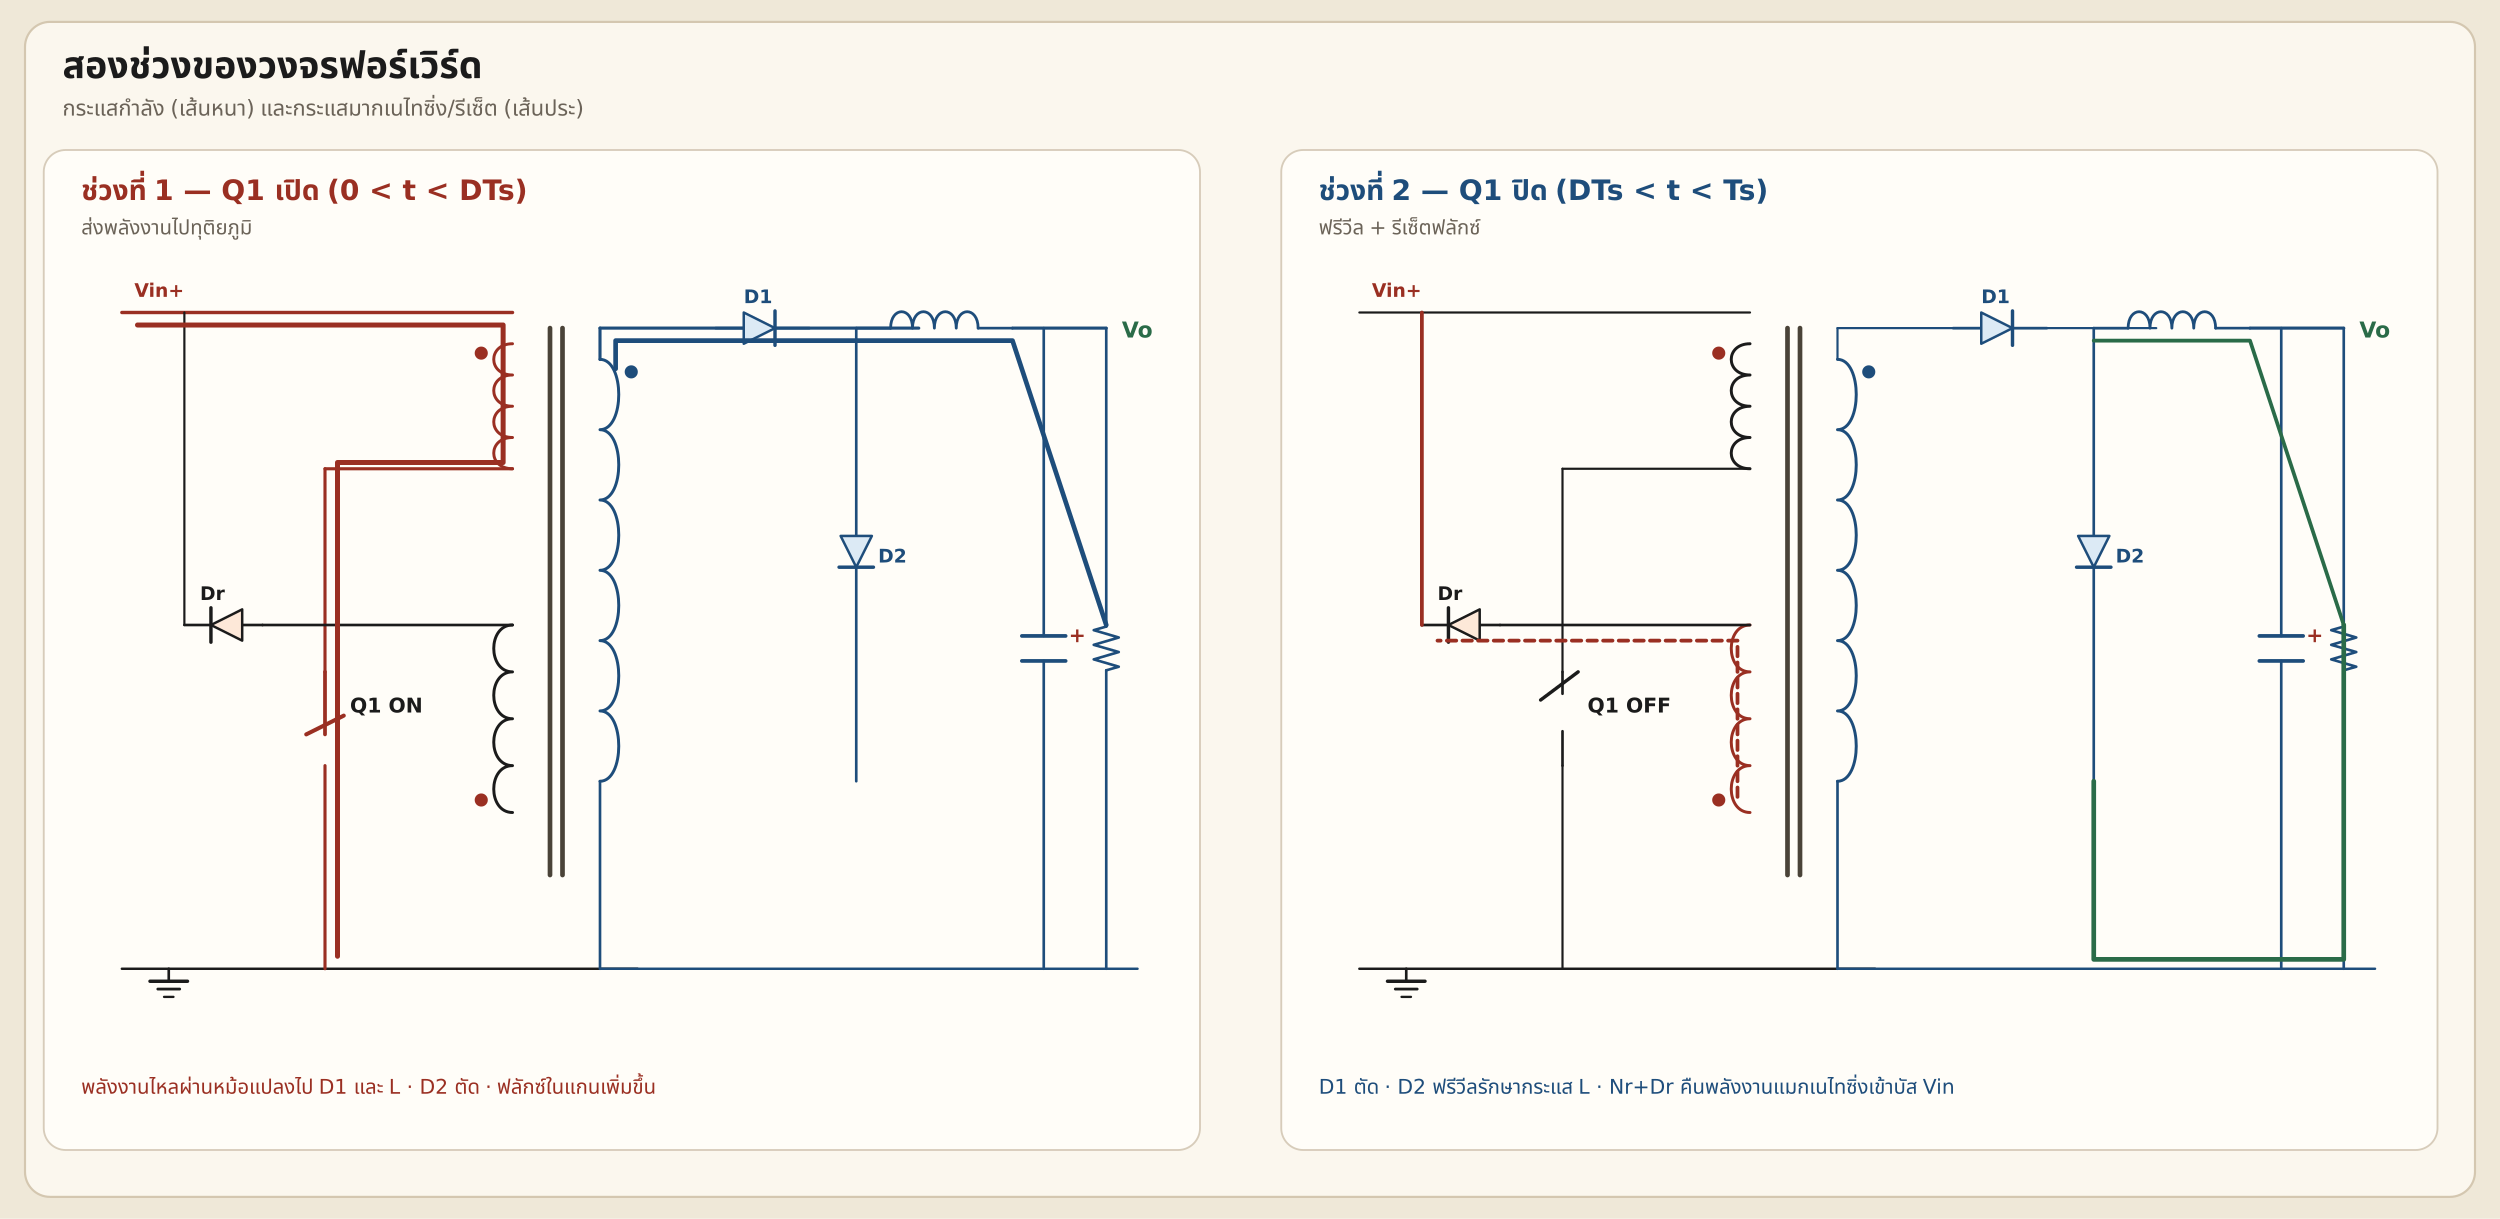
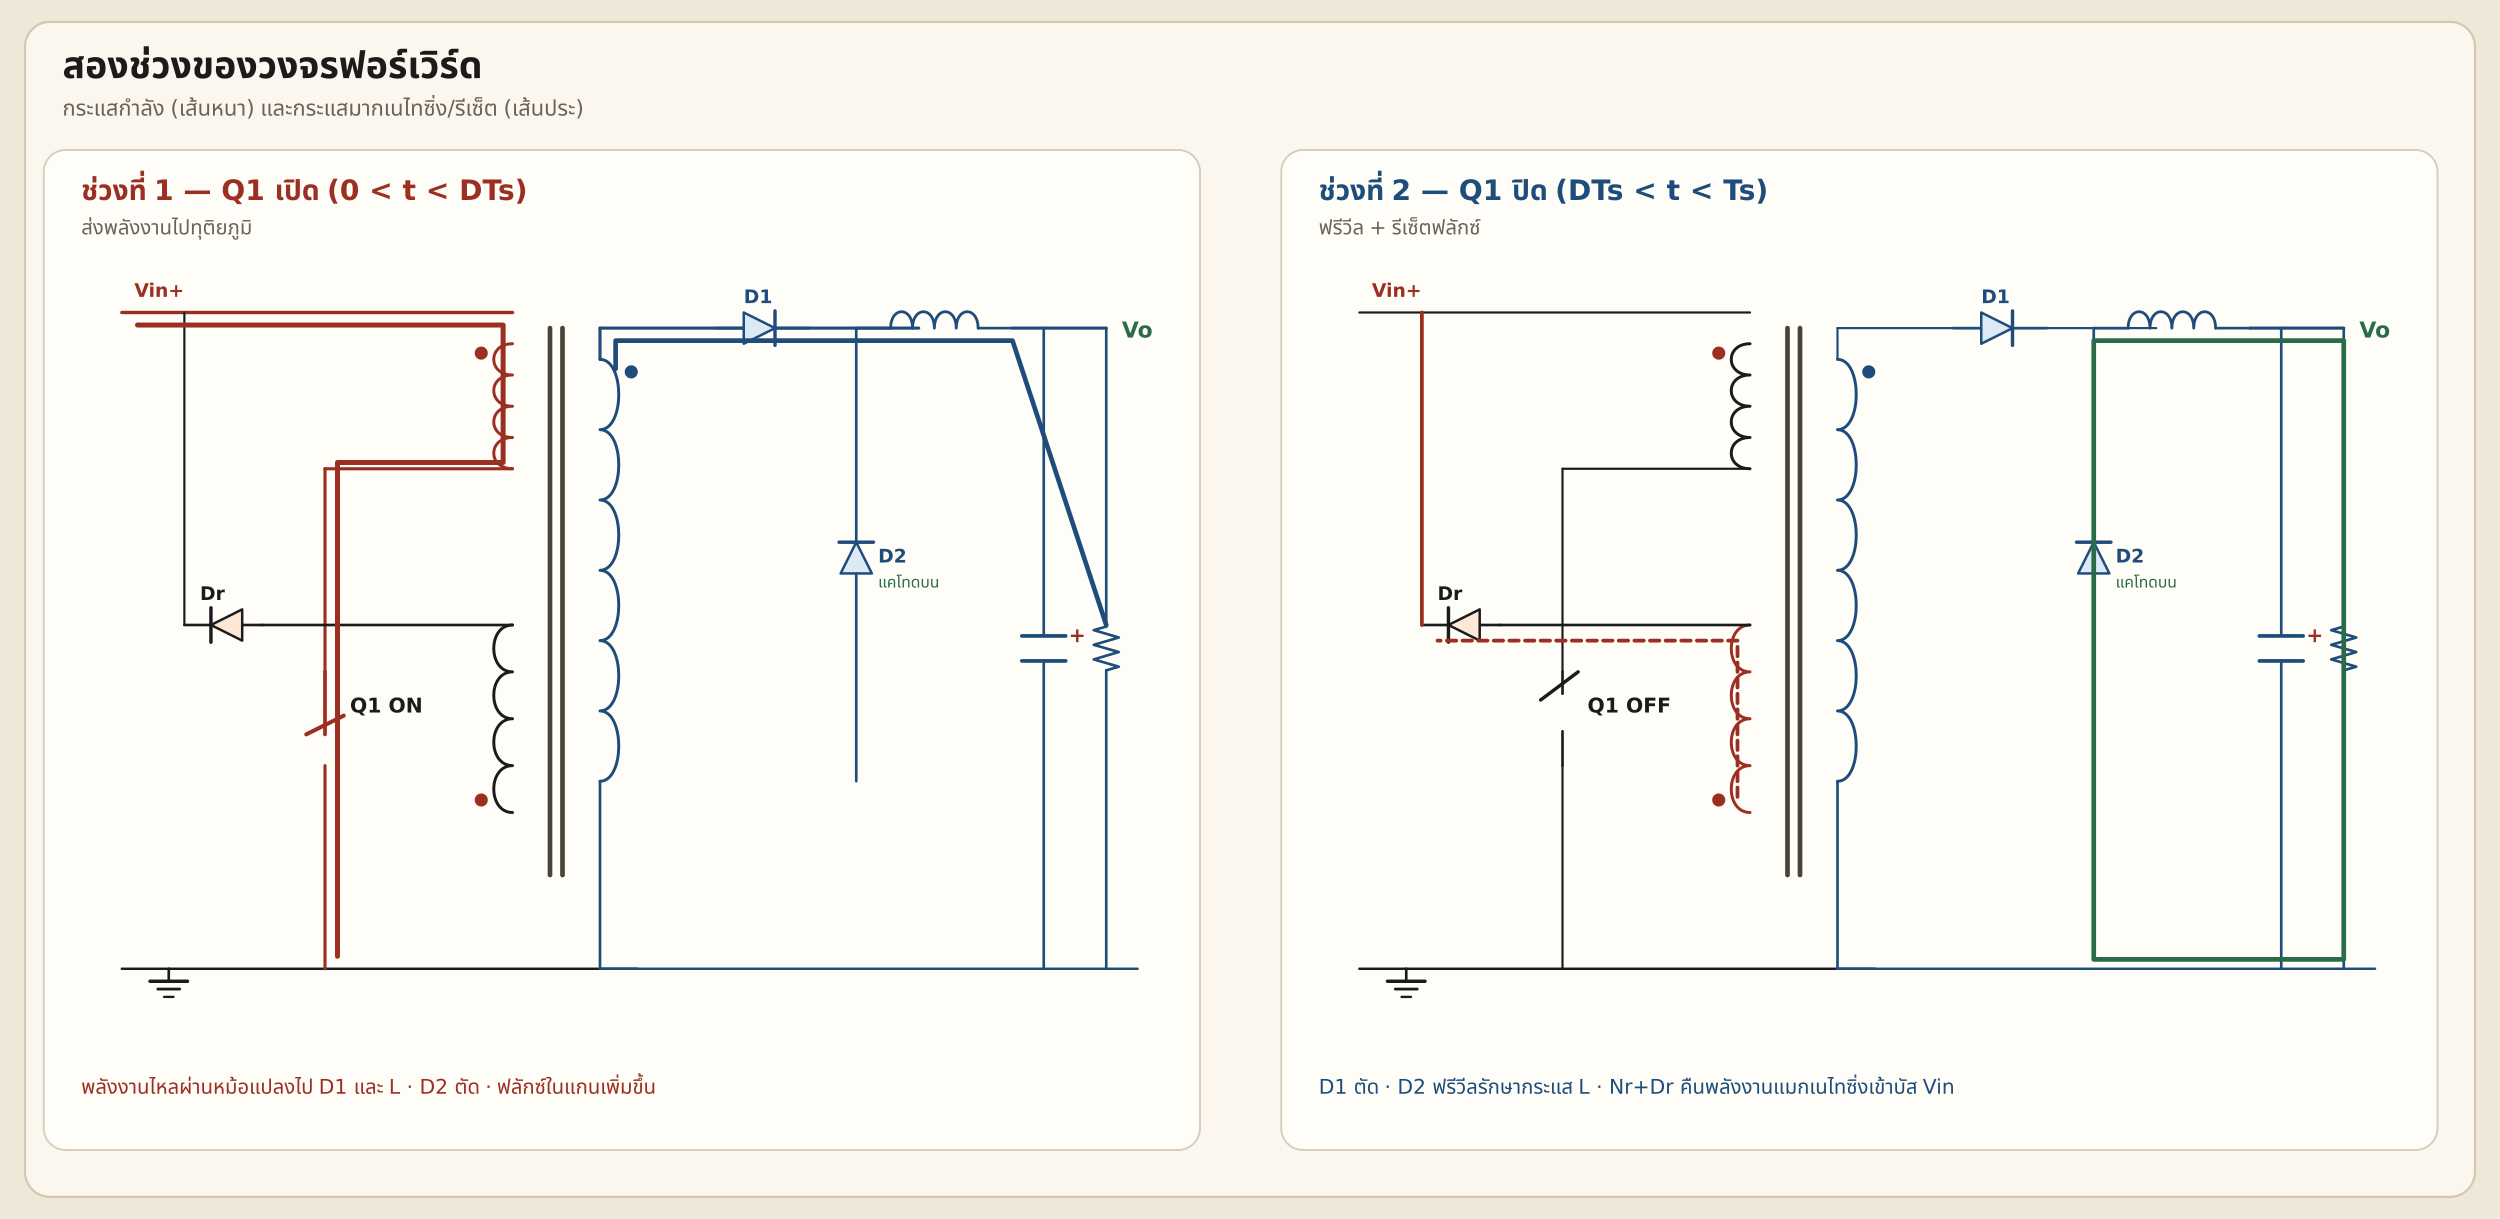
<svg xmlns="http://www.w3.org/2000/svg" width="1600" height="780" viewBox="0 0 1600 780">
  <rect width="100%" height="100%" fill="#efe8d8" />
  <rect x="16.0" y="14.0" width="1568.0" height="752.0" rx="16.0" fill="#fbf7ee" stroke="#d4c7b0" stroke-width="1.4" />
  <text x="40.0" y="50.0" fill="#1b1b1b" font-size="24" font-family="Noto Sans Thai, Sarabun, Tahoma, DejaVu Sans, sans-serif" font-weight="700" font-style="normal" text-anchor="start">สองช่วงของวงจรฟอร์เวิร์ด</text>
  <text x="40.0" y="74.0" fill="#6b6358" font-size="14" font-family="Noto Sans Thai, Sarabun, Tahoma, DejaVu Sans, sans-serif" font-weight="normal" font-style="normal" text-anchor="start">กระแสกำลัง (เส้นหนา) และกระแสมากเนไทซิ่ง/รีเซ็ต (เส้นประ)</text>
  <rect x="28.0" y="96.0" width="740.0" height="640.0" rx="14.0" fill="#fffdf8" stroke="#d7ccba" stroke-width="1.2" />
  <text x="52.0" y="128.0" fill="#9a2f22" font-size="18" font-family="Noto Sans Thai, Sarabun, Tahoma, DejaVu Sans, sans-serif" font-weight="700" font-style="normal" text-anchor="start">ช่วงที่ 1 — Q1 เปิด  (0 &lt; t &lt; DTs)</text>
  <text x="52.0" y="150.0" fill="#6b6358" font-size="13" font-family="Noto Sans Thai, Sarabun, Tahoma, DejaVu Sans, sans-serif" font-weight="normal" font-style="normal" text-anchor="start">ส่งพลังงานไปทุติยภูมิ</text>
  <line x1="78.0" y1="200.0" x2="328.0" y2="200.0" stroke="#9a2f22" stroke-width="2.2" stroke-linecap="round" opacity="1.0" />
  <line x1="78.0" y1="620.0" x2="408.0" y2="620.0" stroke="#1b1b1b" stroke-width="1.6" stroke-linecap="round" opacity="1.0" />
  <text x="86.0" y="190.0" fill="#9a2f22" font-size="12" font-family="Noto Sans Thai, Sarabun, Tahoma, DejaVu Sans, sans-serif" font-weight="700" font-style="normal" text-anchor="start">Vin+</text>
  <line x1="108.0" y1="620.0" x2="108.0" y2="628.0" stroke="#1b1b1b" stroke-width="1.7" stroke-linecap="round" opacity="1.0" />
  <line x1="96.0" y1="628.0" x2="120.0" y2="628.0" stroke="#1b1b1b" stroke-width="2.2" stroke-linecap="round" opacity="1.0" />
  <line x1="101.0" y1="633.0" x2="115.0" y2="633.0" stroke="#1b1b1b" stroke-width="1.8" stroke-linecap="round" opacity="1.0" />
  <line x1="105.0" y1="638.0" x2="111.0" y2="638.0" stroke="#1b1b1b" stroke-width="1.5" stroke-linecap="round" opacity="1.0" />
  <line x1="352.0" y1="210.0" x2="352.0" y2="560.0" stroke="#4a4338" stroke-width="3" stroke-linecap="round" opacity="1.0" />
  <line x1="360.0" y1="210.0" x2="360.0" y2="560.0" stroke="#4a4338" stroke-width="3" stroke-linecap="round" opacity="1.0" />
  <path d="M 328.0 220.0 c -16.0 0 -16.0 20.0 0 20.0 c -16.0 0 -16.0 20.0 0 20.0 c -16.0 0 -16.0 20.0 0 20.0 c -16.0 0 -16.0 20.0 0 20.0" fill="none" stroke="#9a2f22" stroke-width="1.9" stroke-linecap="round" stroke-linejoin="round" />
  <path d="M 328.0 400.0 c -16.0 0 -16.0 30.0 0 30.0 c -16.0 0 -16.0 30.0 0 30.0 c -16.0 0 -16.0 30.0 0 30.0 c -16.0 0 -16.0 30.0 0 30.0" fill="none" stroke="#1b1b1b" stroke-width="1.9" stroke-linecap="round" stroke-linejoin="round" />
  <path d="M 384.0 230.0 c 16.0 0 16.0 45.0 0 45.0 c 16.0 0 16.0 45.0 0 45.0 c 16.0 0 16.0 45.0 0 45.0 c 16.0 0 16.0 45.0 0 45.0 c 16.0 0 16.0 45.0 0 45.0 c 16.0 0 16.0 45.0 0 45.0" fill="none" stroke="#1e4d7b" stroke-width="1.9" stroke-linecap="round" stroke-linejoin="round" />
  <circle cx="308.0" cy="226.0" r="4.2" fill="#9a2f22" stroke="none" stroke-width="1.0" />
  <circle cx="308.0" cy="512.0" r="4.2" fill="#9a2f22" stroke="none" stroke-width="1.0" />
  <circle cx="404.0" cy="238.0" r="4.2" fill="#1e4d7b" stroke="none" stroke-width="1.0" />
  <line x1="328.0" y1="300.0" x2="208.0" y2="300.0" stroke="#9a2f22" stroke-width="2" stroke-linecap="round" opacity="1.0" />
  <line x1="208.0" y1="300.0" x2="208.0" y2="430.0" stroke="#9a2f22" stroke-width="2" stroke-linecap="round" opacity="1.0" />
  <line x1="208.0" y1="430.0" x2="208.0" y2="470.0" stroke="#9a2f22" stroke-width="2.4" stroke-linecap="round" opacity="1.0" />
  <line x1="196.0" y1="470.0" x2="220.0" y2="458.0" stroke="#9a2f22" stroke-width="2.6" stroke-linecap="round" opacity="1.0" />
  <line x1="208.0" y1="490.0" x2="208.0" y2="620.0" stroke="#9a2f22" stroke-width="2" stroke-linecap="round" opacity="1.0" />
  <text x="224.0" y="456.0" fill="#1b1b1b" font-size="13" font-family="Noto Sans Thai, Sarabun, Tahoma, DejaVu Sans, sans-serif" font-weight="700" font-style="normal" text-anchor="start">Q1 ON</text>
  <line x1="328.0" y1="400.0" x2="168.0" y2="400.0" stroke="#1b1b1b" stroke-width="1.7" stroke-linecap="round" opacity="1.0" />
  <line x1="168.0" y1="400.0" x2="155.0" y2="400.0" stroke="#1b1b1b" stroke-width="1.7" stroke-linecap="round" opacity="1.0" />
  <polygon points="155.0,390.0 135.0,400.0 155.0,410.0" fill="#fde8d8" stroke="#1b1b1b" stroke-width="1.6" stroke-linejoin="round" />
  <line x1="135.0" y1="389.0" x2="135.0" y2="411.0" stroke="#1b1b1b" stroke-width="2.2" stroke-linecap="round" opacity="1.0" />
  <line x1="135.0" y1="400.0" x2="118.0" y2="400.0" stroke="#1b1b1b" stroke-width="1.7" stroke-linecap="round" opacity="1.0" />
  <line x1="118.0" y1="400.0" x2="118.0" y2="200.0" stroke="#1b1b1b" stroke-width="1.4" stroke-linecap="round" opacity="1.0" />
  <text x="128.0" y="384.0" fill="#1b1b1b" font-size="12" font-family="Noto Sans Thai, Sarabun, Tahoma, DejaVu Sans, sans-serif" font-weight="700" font-style="normal" text-anchor="start">Dr</text>
  <line x1="384.0" y1="230.0" x2="384.0" y2="210.0" stroke="#1e4d7b" stroke-width="2" stroke-linecap="round" opacity="1.0" />
  <line x1="384.0" y1="210.0" x2="588.0" y2="210.0" stroke="#1e4d7b" stroke-width="2" stroke-linecap="round" opacity="1.0" />
  <line x1="458.0" y1="210.0" x2="476.0" y2="210.0" stroke="#1e4d7b" stroke-width="1.7" stroke-linecap="round" opacity="1.0" />
  <polygon points="476.0,200.0 496.0,210.0 476.0,220.0" fill="#dceaf5" stroke="#1e4d7b" stroke-width="1.6" stroke-linejoin="round" />
  <line x1="496.0" y1="199.0" x2="496.0" y2="221.0" stroke="#1e4d7b" stroke-width="2.2" stroke-linecap="round" opacity="1.0" />
  <line x1="496.0" y1="210.0" x2="518.0" y2="210.0" stroke="#1e4d7b" stroke-width="1.7" stroke-linecap="round" opacity="1.0" />
  <text x="476.0" y="194.0" fill="#1e4d7b" font-size="12" font-family="Noto Sans Thai, Sarabun, Tahoma, DejaVu Sans, sans-serif" font-weight="700" font-style="normal" text-anchor="start">D1</text>
  <line x1="548.0" y1="210.0" x2="570.0" y2="210.0" stroke="#1e4d7b" stroke-width="1.7" stroke-linecap="round" opacity="1.0" />
  <path d="M 570.0 210.0 c 0 -14 14 -14 14 0 c 0 -14 14 -14 14 0 c 0 -14 14 -14 14 0 c 0 -14 14 -14 14 0" fill="none" stroke="#1e4d7b" stroke-width="1.8" stroke-linecap="round" stroke-linejoin="round" />
  <line x1="626.0" y1="210.0" x2="648.0" y2="210.0" stroke="#1e4d7b" stroke-width="1.7" stroke-linecap="round" opacity="1.0" />
  <line x1="648.0" y1="210.0" x2="708.0" y2="210.0" stroke="#1e4d7b" stroke-width="2" stroke-linecap="round" opacity="1.0" />
  <text x="718.0" y="216.0" fill="#2a6b48" font-size="14" font-family="Noto Sans Thai, Sarabun, Tahoma, DejaVu Sans, sans-serif" font-weight="700" font-style="normal" text-anchor="start">Vo</text>
  <line x1="668.0" y1="210.0" x2="668.0" y2="407.0" stroke="#1e4d7b" stroke-width="1.7" stroke-linecap="round" opacity="1.0" />
  <line x1="654.0" y1="407.0" x2="682.0" y2="407.0" stroke="#1e4d7b" stroke-width="2.4" stroke-linecap="round" opacity="1.0" />
  <line x1="654.0" y1="423.0" x2="682.0" y2="423.0" stroke="#1e4d7b" stroke-width="2.4" stroke-linecap="round" opacity="1.0" />
  <line x1="668.0" y1="423.0" x2="668.0" y2="620.0" stroke="#1e4d7b" stroke-width="1.7" stroke-linecap="round" opacity="1.0" />
  <text x="684.0" y="411.0" fill="#9a2f22" font-size="13" font-family="Noto Sans Thai, Sarabun, Tahoma, DejaVu Sans, sans-serif" font-weight="700" font-style="normal" text-anchor="start">+</text>
  <line x1="708.0" y1="210.0" x2="708.0" y2="401.0" stroke="#1e4d7b" stroke-width="1.7" stroke-linecap="round" opacity="1.0" />
  <polyline points="708.0,401.0 700.0,403.3 716.0,408.0 700.0,412.7 716.0,417.3 700.0,422.0 716.0,426.7 708.0,429.0" fill="none" stroke="#1e4d7b" stroke-width="1.7" stroke-linecap="round" stroke-linejoin="round" />
  <line x1="708.0" y1="429.0" x2="708.0" y2="620.0" stroke="#1e4d7b" stroke-width="1.7" stroke-linecap="round" opacity="1.0" />
-   <line x1="548.0" y1="210.0" x2="548.0" y2="343.0" stroke="#1e4d7b" stroke-width="1.7" stroke-linecap="round" opacity="1.0" />
-   <polygon points="538.0,343.0 558.0,343.0 548.0,363.0" fill="#dceaf5" stroke="#1e4d7b" stroke-width="1.6" stroke-linejoin="round" />
-   <line x1="537.0" y1="363.0" x2="559.0" y2="363.0" stroke="#1e4d7b" stroke-width="2.2" stroke-linecap="round" opacity="1.0" />
-   <line x1="548.0" y1="363.0" x2="548.0" y2="500.0" stroke="#1e4d7b" stroke-width="1.7" stroke-linecap="round" opacity="1.0" />
+   <line x1="548.0" y1="210.0" x2="548.0" y2="347.0" stroke="#1e4d7b" stroke-width="1.7" stroke-linecap="round" opacity="1.0" />
+   <line x1="537.0" y1="347.0" x2="559.0" y2="347.0" stroke="#1e4d7b" stroke-width="2.2" stroke-linecap="round" opacity="1.0" />
+   <polygon points="548.0,347.0 538.0,367.0 558.0,367.0" fill="#dceaf5" stroke="#1e4d7b" stroke-width="1.6" stroke-linejoin="round" />
+   <line x1="548.0" y1="367.0" x2="548.0" y2="500.0" stroke="#1e4d7b" stroke-width="1.7" stroke-linecap="round" opacity="1.0" />
  <text x="562.0" y="360.0" fill="#1e4d7b" font-size="12" font-family="Noto Sans Thai, Sarabun, Tahoma, DejaVu Sans, sans-serif" font-weight="700" font-style="normal" text-anchor="start">D2</text>
+   <text x="562.0" y="376.0" fill="#2a6b48" font-size="10" font-family="Noto Sans Thai, Sarabun, Tahoma, DejaVu Sans, sans-serif" font-weight="normal" font-style="normal" text-anchor="start">แคโทดบน</text>
  <line x1="384.0" y1="500.0" x2="384.0" y2="620.0" stroke="#1e4d7b" stroke-width="1.7" stroke-linecap="round" opacity="1.0" />
  <line x1="384.0" y1="620.0" x2="728.0" y2="620.0" stroke="#1e4d7b" stroke-width="1.6" stroke-linecap="round" opacity="1.0" />
  <polyline points="88.0,208.0 322.0,208.0 322.0,296.0 216.0,296.0 216.0,612.0" fill="none" stroke="#9a2f22" stroke-width="3.2" stroke-linecap="round" stroke-linejoin="round" />
  <polyline points="394.0,236.0 394.0,218.0 546.0,218.0 648.0,218.0 708.0,400.0" fill="none" stroke="#1e4d7b" stroke-width="3.0" stroke-linecap="round" stroke-linejoin="round" />
  <text x="52.0" y="700.0" fill="#9a2f22" font-size="13" font-family="Noto Sans Thai, Sarabun, Tahoma, DejaVu Sans, sans-serif" font-weight="normal" font-style="normal" text-anchor="start">พลังงานไหลผ่านหม้อแปลงไป D1 และ L   ·   D2 ตัด   ·   ฟลักซ์ในแกนเพิ่มขึ้น</text>
  <rect x="820.0" y="96.0" width="740.0" height="640.0" rx="14.0" fill="#fffdf8" stroke="#d7ccba" stroke-width="1.2" />
  <text x="844.0" y="128.0" fill="#1e4d7b" font-size="18" font-family="Noto Sans Thai, Sarabun, Tahoma, DejaVu Sans, sans-serif" font-weight="700" font-style="normal" text-anchor="start">ช่วงที่ 2 — Q1 ปิด  (DTs &lt; t &lt; Ts)</text>
  <text x="844.0" y="150.0" fill="#6b6358" font-size="13" font-family="Noto Sans Thai, Sarabun, Tahoma, DejaVu Sans, sans-serif" font-weight="normal" font-style="normal" text-anchor="start">ฟรีวีล + รีเซ็ตฟลักซ์</text>
  <line x1="870.0" y1="200.0" x2="1120.0" y2="200.0" stroke="#1b1b1b" stroke-width="1.4" stroke-linecap="round" opacity="1.0" />
  <line x1="870.0" y1="620.0" x2="1200.0" y2="620.0" stroke="#1b1b1b" stroke-width="1.6" stroke-linecap="round" opacity="1.0" />
  <text x="878.0" y="190.0" fill="#9a2f22" font-size="12" font-family="Noto Sans Thai, Sarabun, Tahoma, DejaVu Sans, sans-serif" font-weight="700" font-style="normal" text-anchor="start">Vin+</text>
  <line x1="900.0" y1="620.0" x2="900.0" y2="628.0" stroke="#1b1b1b" stroke-width="1.7" stroke-linecap="round" opacity="1.0" />
  <line x1="888.0" y1="628.0" x2="912.0" y2="628.0" stroke="#1b1b1b" stroke-width="2.2" stroke-linecap="round" opacity="1.0" />
  <line x1="893.0" y1="633.0" x2="907.0" y2="633.0" stroke="#1b1b1b" stroke-width="1.8" stroke-linecap="round" opacity="1.0" />
  <line x1="897.0" y1="638.0" x2="903.0" y2="638.0" stroke="#1b1b1b" stroke-width="1.5" stroke-linecap="round" opacity="1.0" />
  <line x1="1144.0" y1="210.0" x2="1144.0" y2="560.0" stroke="#4a4338" stroke-width="3" stroke-linecap="round" opacity="1.0" />
  <line x1="1152.0" y1="210.0" x2="1152.0" y2="560.0" stroke="#4a4338" stroke-width="3" stroke-linecap="round" opacity="1.0" />
  <path d="M 1120.0 220.0 c -16.0 0 -16.0 20.0 0 20.0 c -16.0 0 -16.0 20.0 0 20.0 c -16.0 0 -16.0 20.0 0 20.0 c -16.0 0 -16.0 20.0 0 20.0" fill="none" stroke="#1b1b1b" stroke-width="1.9" stroke-linecap="round" stroke-linejoin="round" />
  <path d="M 1120.0 400.0 c -16.0 0 -16.0 30.0 0 30.0 c -16.0 0 -16.0 30.0 0 30.0 c -16.0 0 -16.0 30.0 0 30.0 c -16.0 0 -16.0 30.0 0 30.0" fill="none" stroke="#9a2f22" stroke-width="1.9" stroke-linecap="round" stroke-linejoin="round" />
  <path d="M 1176.0 230.0 c 16.0 0 16.0 45.0 0 45.0 c 16.0 0 16.0 45.0 0 45.0 c 16.0 0 16.0 45.0 0 45.0 c 16.0 0 16.0 45.0 0 45.0 c 16.0 0 16.0 45.0 0 45.0 c 16.0 0 16.0 45.0 0 45.0" fill="none" stroke="#1e4d7b" stroke-width="1.9" stroke-linecap="round" stroke-linejoin="round" />
  <circle cx="1100.0" cy="226.0" r="4.2" fill="#9a2f22" stroke="none" stroke-width="1.0" />
  <circle cx="1100.0" cy="512.0" r="4.2" fill="#9a2f22" stroke="none" stroke-width="1.0" />
  <circle cx="1196.0" cy="238.0" r="4.2" fill="#1e4d7b" stroke="none" stroke-width="1.0" />
  <line x1="1120.0" y1="300.0" x2="1000.0" y2="300.0" stroke="#1b1b1b" stroke-width="1.4" stroke-linecap="round" opacity="1.0" />
  <line x1="1000.0" y1="300.0" x2="1000.0" y2="430.0" stroke="#1b1b1b" stroke-width="1.4" stroke-linecap="round" opacity="1.0" />
  <line x1="986.0" y1="448.0" x2="1010.0" y2="430.0" stroke="#1b1b1b" stroke-width="2.2" stroke-linecap="round" opacity="1.0" />
  <line x1="1000.0" y1="430.0" x2="1000.0" y2="444.0" stroke="#1b1b1b" stroke-width="1.7" stroke-linecap="round" opacity="1.0" />
  <line x1="1000.0" y1="468.0" x2="1000.0" y2="490.0" stroke="#1b1b1b" stroke-width="1.7" stroke-linecap="round" opacity="1.0" />
  <line x1="1000.0" y1="490.0" x2="1000.0" y2="620.0" stroke="#1b1b1b" stroke-width="1.4" stroke-linecap="round" opacity="1.0" />
  <text x="1016.0" y="456.0" fill="#1b1b1b" font-size="13" font-family="Noto Sans Thai, Sarabun, Tahoma, DejaVu Sans, sans-serif" font-weight="700" font-style="normal" text-anchor="start">Q1 OFF</text>
  <line x1="1120.0" y1="400.0" x2="960.0" y2="400.0" stroke="#1b1b1b" stroke-width="1.7" stroke-linecap="round" opacity="1.0" />
  <line x1="960.0" y1="400.0" x2="947.0" y2="400.0" stroke="#1b1b1b" stroke-width="1.7" stroke-linecap="round" opacity="1.0" />
  <polygon points="947.0,390.0 927.0,400.0 947.0,410.0" fill="#fde8d8" stroke="#1b1b1b" stroke-width="1.6" stroke-linejoin="round" />
  <line x1="927.0" y1="389.0" x2="927.0" y2="411.0" stroke="#1b1b1b" stroke-width="2.2" stroke-linecap="round" opacity="1.0" />
  <line x1="927.0" y1="400.0" x2="910.0" y2="400.0" stroke="#1b1b1b" stroke-width="1.7" stroke-linecap="round" opacity="1.0" />
  <line x1="910.0" y1="400.0" x2="910.0" y2="200.0" stroke="#9a2f22" stroke-width="2.4" stroke-linecap="round" opacity="1.0" />
  <text x="920.0" y="384.0" fill="#1b1b1b" font-size="12" font-family="Noto Sans Thai, Sarabun, Tahoma, DejaVu Sans, sans-serif" font-weight="700" font-style="normal" text-anchor="start">Dr</text>
  <polyline points="1112.0,510.0 1112.0,410.0 920.0,410.0" fill="none" stroke="#9a2f22" stroke-width="2.4" stroke-linecap="round" stroke-linejoin="round" stroke-dasharray="6 4" />
  <line x1="1176.0" y1="230.0" x2="1176.0" y2="210.0" stroke="#1e4d7b" stroke-width="1.4" stroke-linecap="round" opacity="1.0" />
  <line x1="1176.0" y1="210.0" x2="1380.0" y2="210.0" stroke="#1e4d7b" stroke-width="1.4" stroke-linecap="round" opacity="1.0" />
  <line x1="1250.0" y1="210.0" x2="1268.0" y2="210.0" stroke="#1e4d7b" stroke-width="1.7" stroke-linecap="round" opacity="1.0" />
  <polygon points="1268.0,200.0 1288.0,210.0 1268.0,220.0" fill="#dceaf5" stroke="#1e4d7b" stroke-width="1.6" stroke-linejoin="round" />
  <line x1="1288.0" y1="199.0" x2="1288.0" y2="221.0" stroke="#1e4d7b" stroke-width="2.2" stroke-linecap="round" opacity="1.0" />
  <line x1="1288.0" y1="210.0" x2="1310.0" y2="210.0" stroke="#1e4d7b" stroke-width="1.7" stroke-linecap="round" opacity="1.0" />
  <text x="1268.0" y="194.0" fill="#1e4d7b" font-size="12" font-family="Noto Sans Thai, Sarabun, Tahoma, DejaVu Sans, sans-serif" font-weight="700" font-style="normal" text-anchor="start">D1</text>
  <line x1="1340.0" y1="210.0" x2="1362.0" y2="210.0" stroke="#1e4d7b" stroke-width="1.7" stroke-linecap="round" opacity="1.0" />
  <path d="M 1362.0 210.0 c 0 -14 14 -14 14 0 c 0 -14 14 -14 14 0 c 0 -14 14 -14 14 0 c 0 -14 14 -14 14 0" fill="none" stroke="#1e4d7b" stroke-width="1.8" stroke-linecap="round" stroke-linejoin="round" />
  <line x1="1418.0" y1="210.0" x2="1440.0" y2="210.0" stroke="#1e4d7b" stroke-width="1.7" stroke-linecap="round" opacity="1.0" />
  <line x1="1440.0" y1="210.0" x2="1500.0" y2="210.0" stroke="#1e4d7b" stroke-width="2" stroke-linecap="round" opacity="1.0" />
  <text x="1510.0" y="216.0" fill="#2a6b48" font-size="14" font-family="Noto Sans Thai, Sarabun, Tahoma, DejaVu Sans, sans-serif" font-weight="700" font-style="normal" text-anchor="start">Vo</text>
  <line x1="1460.0" y1="210.0" x2="1460.0" y2="407.0" stroke="#1e4d7b" stroke-width="1.7" stroke-linecap="round" opacity="1.0" />
  <line x1="1446.0" y1="407.0" x2="1474.0" y2="407.0" stroke="#1e4d7b" stroke-width="2.4" stroke-linecap="round" opacity="1.0" />
  <line x1="1446.0" y1="423.0" x2="1474.0" y2="423.0" stroke="#1e4d7b" stroke-width="2.4" stroke-linecap="round" opacity="1.0" />
  <line x1="1460.0" y1="423.0" x2="1460.0" y2="620.0" stroke="#1e4d7b" stroke-width="1.7" stroke-linecap="round" opacity="1.0" />
  <text x="1476.0" y="411.0" fill="#9a2f22" font-size="13" font-family="Noto Sans Thai, Sarabun, Tahoma, DejaVu Sans, sans-serif" font-weight="700" font-style="normal" text-anchor="start">+</text>
  <line x1="1500.0" y1="210.0" x2="1500.0" y2="401.0" stroke="#1e4d7b" stroke-width="1.7" stroke-linecap="round" opacity="1.0" />
  <polyline points="1500.0,401.0 1492.0,403.3 1508.0,408.0 1492.0,412.7 1508.0,417.3 1492.0,422.0 1508.0,426.7 1500.0,429.0" fill="none" stroke="#1e4d7b" stroke-width="1.7" stroke-linecap="round" stroke-linejoin="round" />
  <line x1="1500.0" y1="429.0" x2="1500.0" y2="620.0" stroke="#1e4d7b" stroke-width="1.7" stroke-linecap="round" opacity="1.0" />
-   <line x1="1340.0" y1="210.0" x2="1340.0" y2="343.0" stroke="#1e4d7b" stroke-width="1.7" stroke-linecap="round" opacity="1.0" />
-   <polygon points="1330.0,343.0 1350.0,343.0 1340.0,363.0" fill="#dceaf5" stroke="#1e4d7b" stroke-width="1.6" stroke-linejoin="round" />
-   <line x1="1329.0" y1="363.0" x2="1351.0" y2="363.0" stroke="#1e4d7b" stroke-width="2.2" stroke-linecap="round" opacity="1.0" />
-   <line x1="1340.0" y1="363.0" x2="1340.0" y2="500.0" stroke="#1e4d7b" stroke-width="1.7" stroke-linecap="round" opacity="1.0" />
+   <line x1="1340.0" y1="210.0" x2="1340.0" y2="347.0" stroke="#1e4d7b" stroke-width="1.7" stroke-linecap="round" opacity="1.0" />
+   <line x1="1329.0" y1="347.0" x2="1351.0" y2="347.0" stroke="#1e4d7b" stroke-width="2.2" stroke-linecap="round" opacity="1.0" />
+   <polygon points="1340.0,347.0 1330.0,367.0 1350.0,367.0" fill="#dceaf5" stroke="#1e4d7b" stroke-width="1.6" stroke-linejoin="round" />
+   <line x1="1340.0" y1="367.0" x2="1340.0" y2="500.0" stroke="#1e4d7b" stroke-width="1.7" stroke-linecap="round" opacity="1.0" />
  <text x="1354.0" y="360.0" fill="#1e4d7b" font-size="12" font-family="Noto Sans Thai, Sarabun, Tahoma, DejaVu Sans, sans-serif" font-weight="700" font-style="normal" text-anchor="start">D2</text>
+   <text x="1354.0" y="376.0" fill="#2a6b48" font-size="10" font-family="Noto Sans Thai, Sarabun, Tahoma, DejaVu Sans, sans-serif" font-weight="normal" font-style="normal" text-anchor="start">แคโทดบน</text>
  <line x1="1176.0" y1="500.0" x2="1176.0" y2="620.0" stroke="#1e4d7b" stroke-width="1.7" stroke-linecap="round" opacity="1.0" />
  <line x1="1176.0" y1="620.0" x2="1520.0" y2="620.0" stroke="#1e4d7b" stroke-width="1.6" stroke-linecap="round" opacity="1.0" />
-   <polyline points="1340.0,500.0 1340.0,614.0 1500.0,614.0 1500.0,400.0" fill="none" stroke="#2a6b48" stroke-width="3.0" stroke-linecap="round" stroke-linejoin="round" />
-   <polyline points="1340.0,218.0 1440.0,218.0 1500.0,400.0" fill="none" stroke="#2a6b48" stroke-width="2.4" stroke-linecap="round" stroke-linejoin="round" />
+   <polyline points="1340.0,218.0 1500.0,218.0 1500.0,614.0 1340.0,614.0 1340.0,218.0" fill="none" stroke="#2a6b48" stroke-width="3.0" stroke-linecap="round" stroke-linejoin="round" />
  <text x="844.0" y="700.0" fill="#1e4d7b" font-size="13" font-family="Noto Sans Thai, Sarabun, Tahoma, DejaVu Sans, sans-serif" font-weight="normal" font-style="normal" text-anchor="start">D1 ตัด · D2 ฟรีวีลรักษากระแส L · Nr+Dr คืนพลังงานแมกเนไทซิ่งเข้าบัส Vin</text>
</svg>
